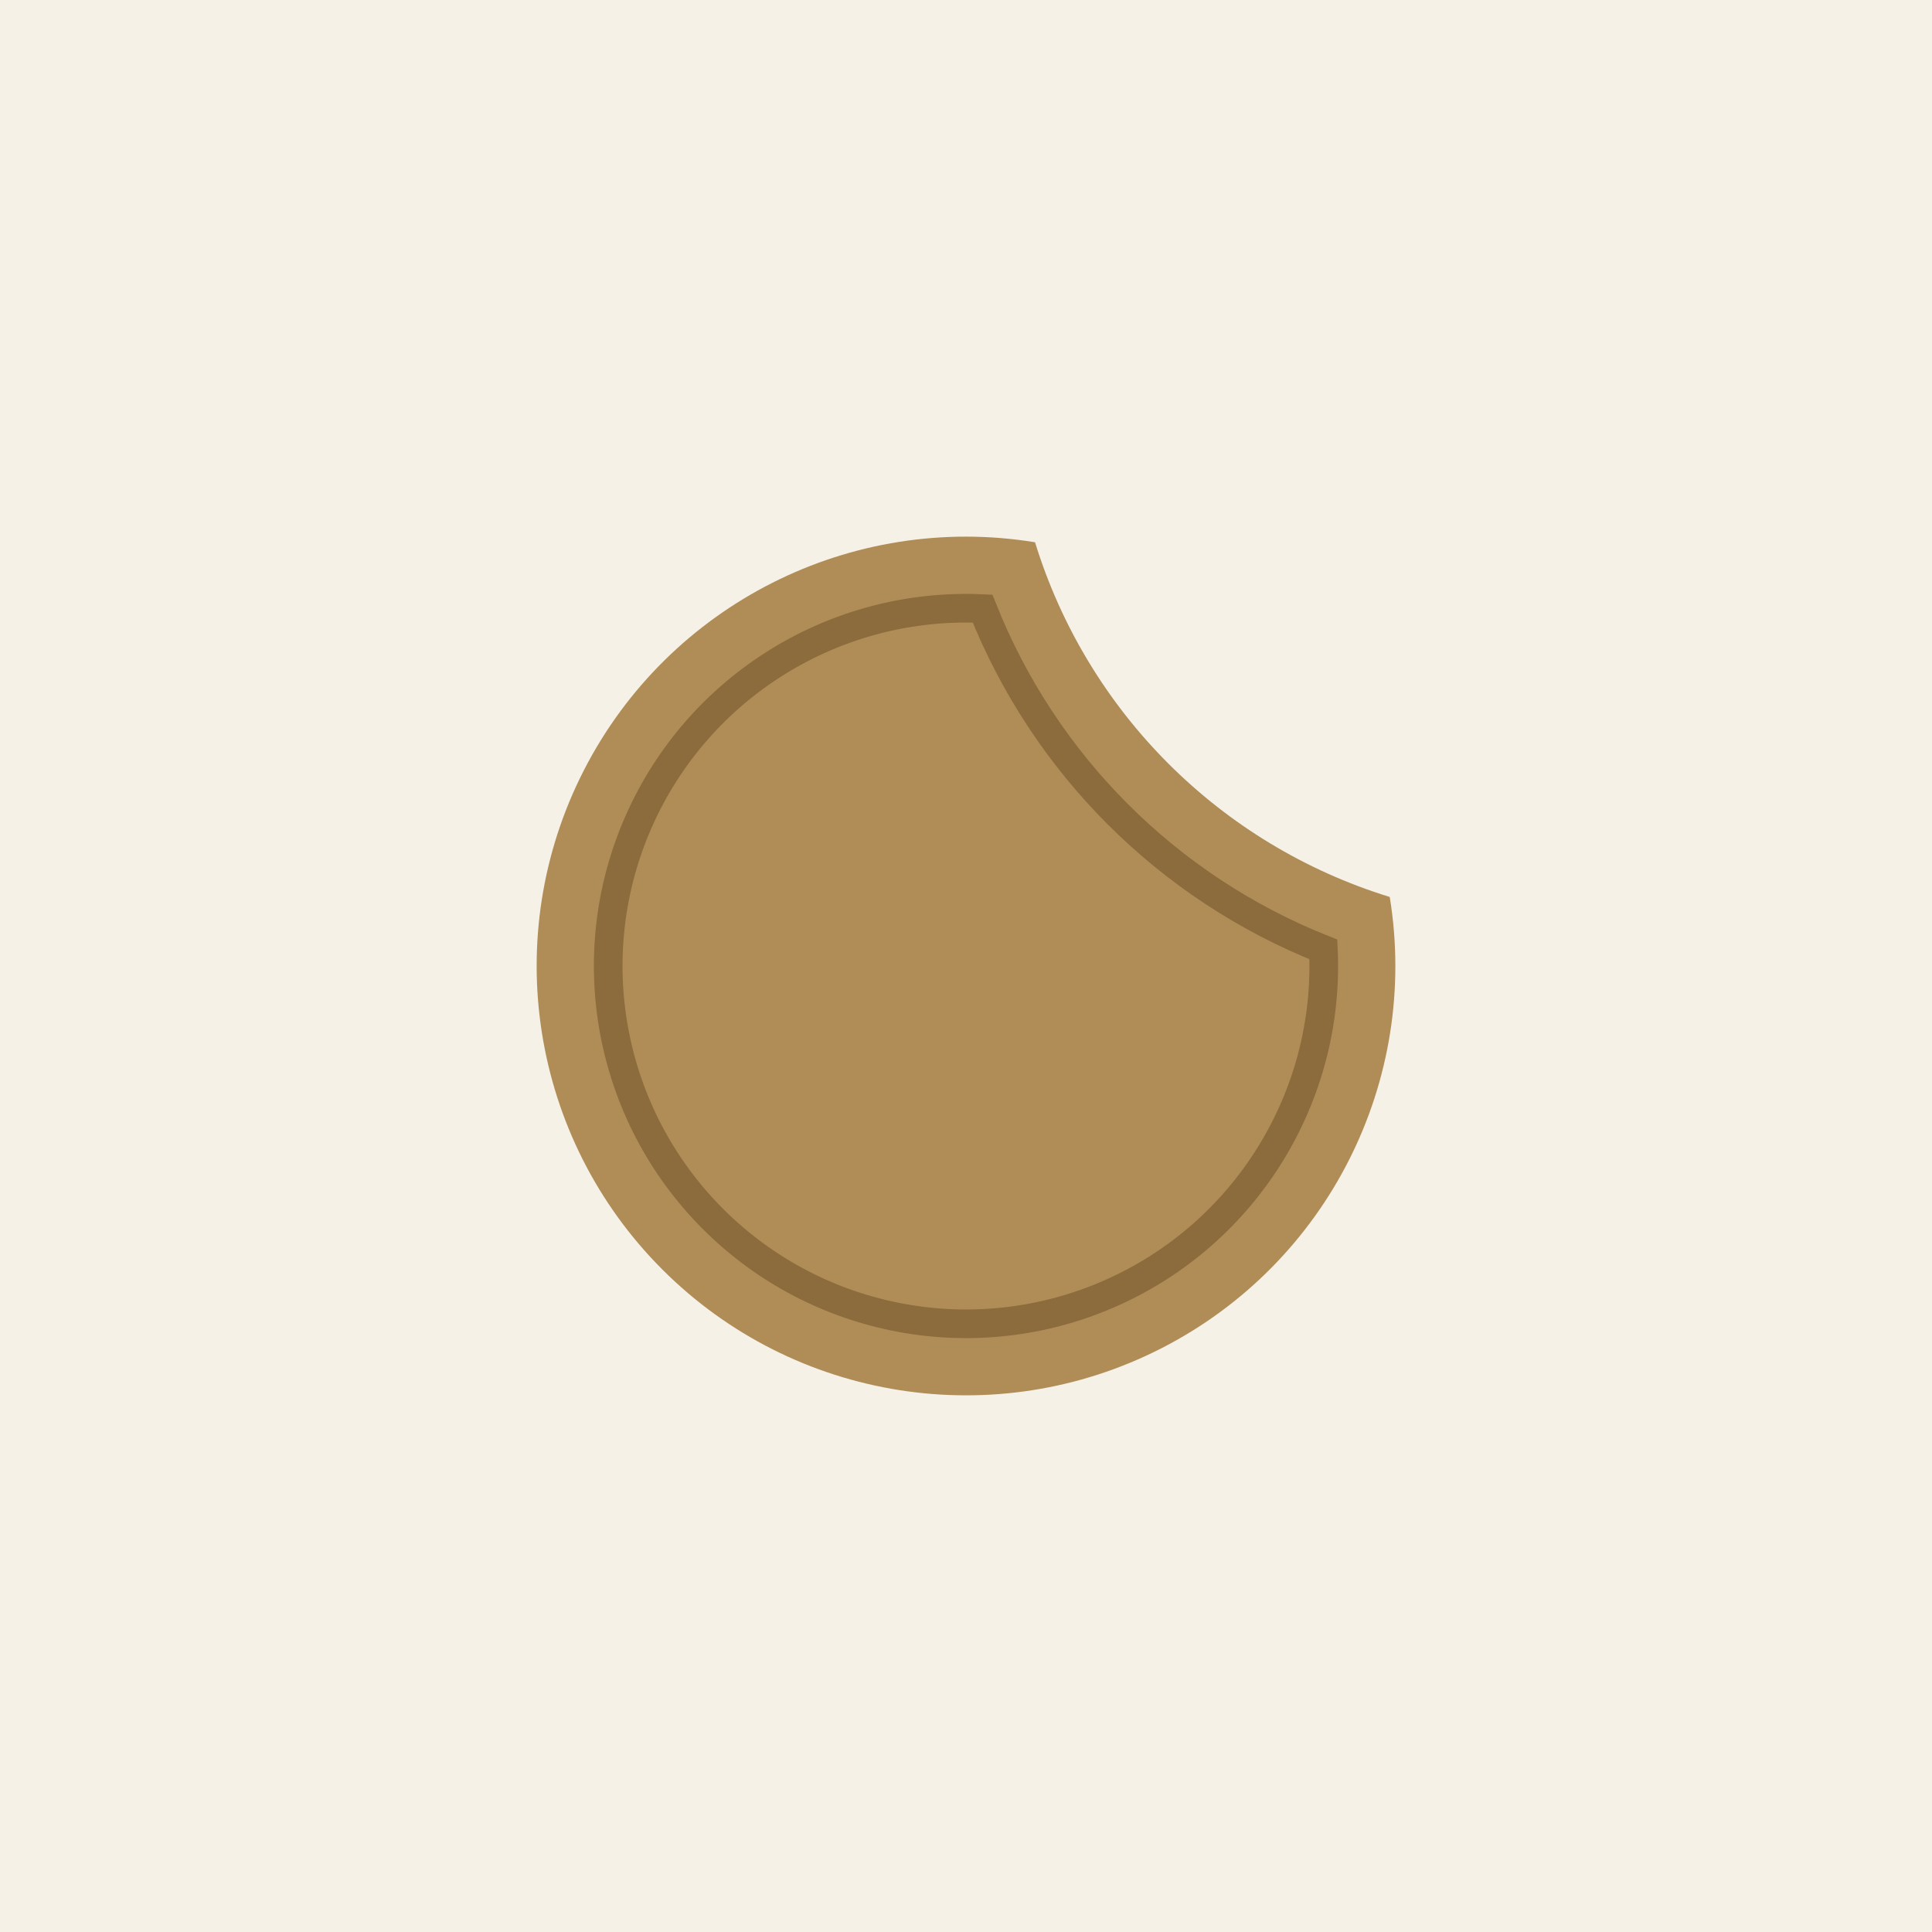
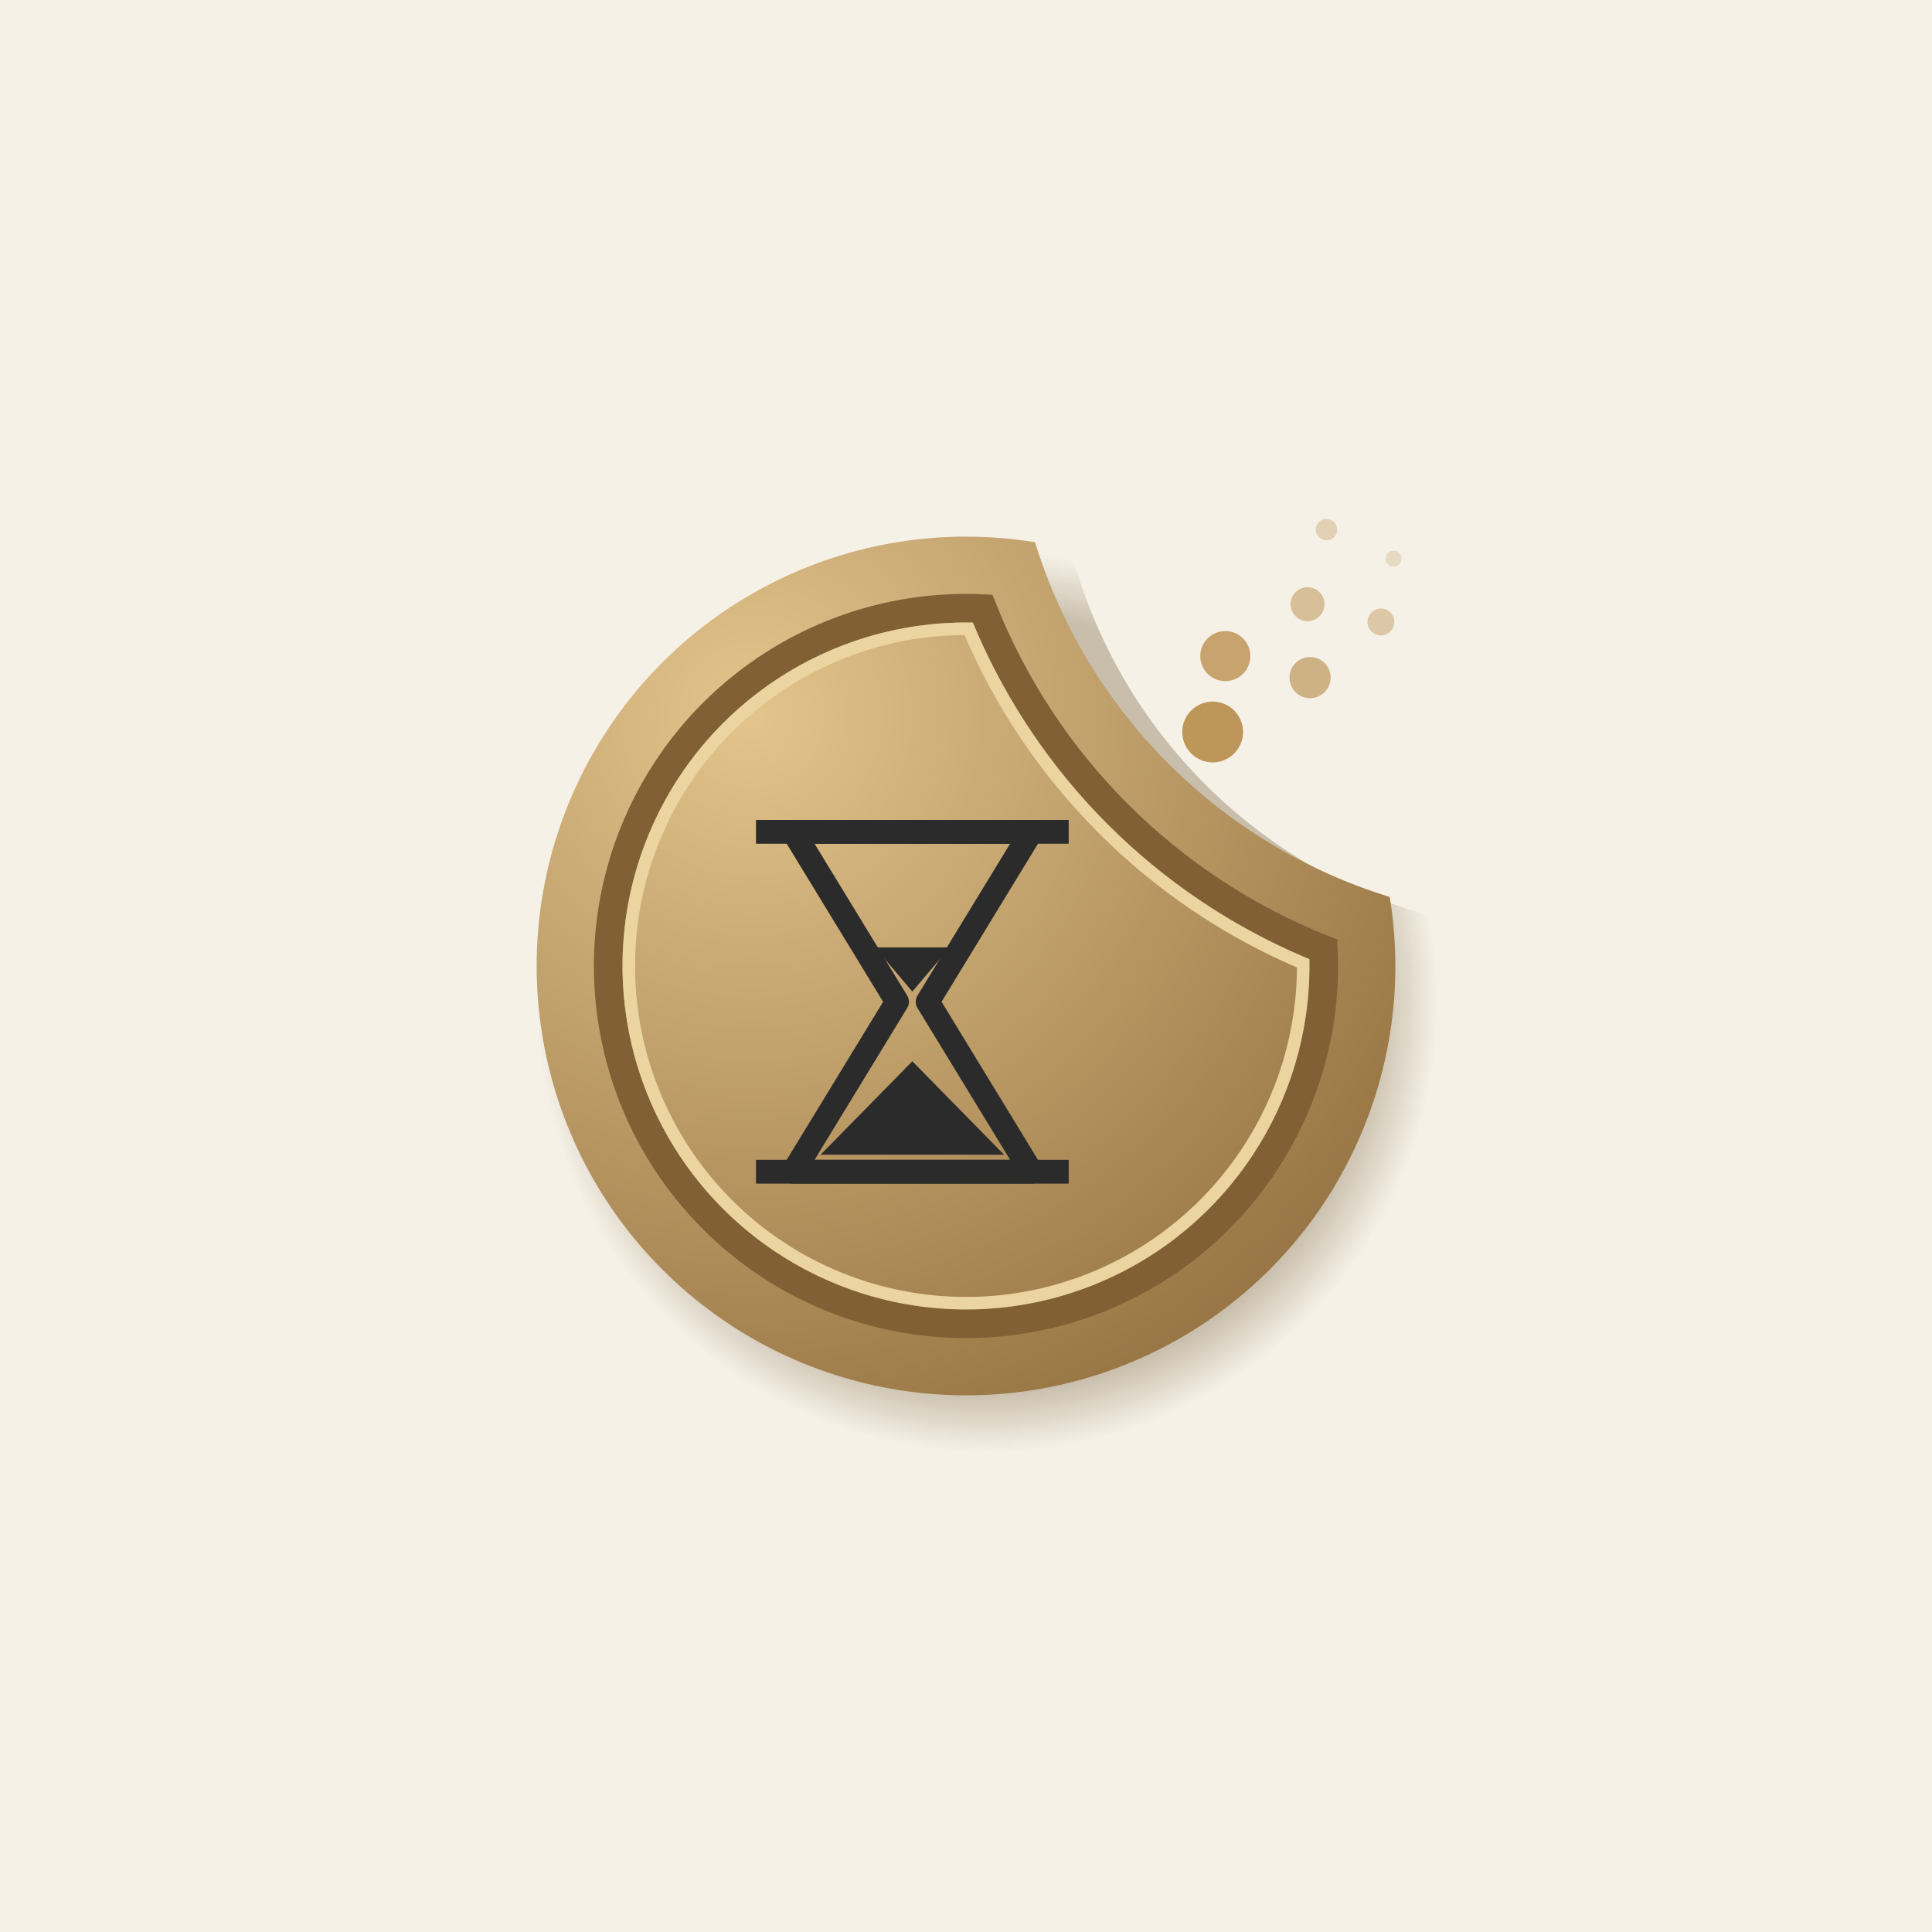
<svg xmlns="http://www.w3.org/2000/svg" viewBox="0 0 108 108" width="512" height="512">
-   <rect width="108" height="108" fill="#F6F1E7" />
-   <clipPath id="coin">
-     <path d="M57.859,30.312 A24,24 0 1,0 77.688,50.141 A30,30 0 0,1 57.859,30.312 Z" />
-   </clipPath>
-   <path d="M57.859,30.312 A24,24 0 1,0 77.688,50.141 A30,30 0 0,1 57.859,30.312 Z" fill="#B08D57" />
-   <path d="M54.927,34.022 A20,20 0 1,0 73.978,53.073 A34,34 0 0,1 54.927,34.022 Z" fill="none" stroke="#8C6B3C" stroke-width="1.6" clip-path="url(#coin)" />
+   <defs>
+     <radialGradient id="g0" gradientUnits="userSpaceOnUse" cx="55.2" cy="56" r="25.2">
+       <stop offset="0" stop-color="#6B5530" stop-opacity="0.33" />
+       <stop offset="0.86" stop-color="#6B5530" stop-opacity="0.33" />
+       <stop offset="1" stop-color="#6B5530" stop-opacity="0" />
+     </radialGradient>
+     <radialGradient id="g1" gradientUnits="userSpaceOnUse" cx="42" cy="40" r="44">
+       <stop offset="0" stop-color="#E2C48C" stop-opacity="1" />
+       <stop offset="1" stop-color="#967342" stop-opacity="1" />
+     </radialGradient>
+     <clipPath id="c2">
+       <path d="M57.859,30.312 A24,24 0 1,0 77.688,50.141 A30,30 0 0,1 57.859,30.312 Z" />
+     </clipPath>
+     <clipPath id="c3">
+       <path d="M57.859,30.312 A24,24 0 1,0 77.688,50.141 A30,30 0 0,1 57.859,30.312 Z" />
+     </clipPath>
+   </defs>
+   <g>
+     <rect x="0" y="0" width="108" height="108" fill="#F6F1E7" />
+     <path d="M60,31.261 A25.2,25.2 0 1,0 79.939,51.2 A28.8,28.8 0 0,1 60,31.261 Z" fill="url(#g0)" />
+     <path d="M57.859,30.312 A24,24 0 1,0 77.688,50.141 A30,30 0 0,1 57.859,30.312 Z" fill="url(#g1)" />
+     <path d="M54.927,34.022 A20,20 0 1,0 73.978,53.073 A34,34 0 0,1 54.927,34.022 Z" fill="none" stroke="#806034" stroke-width="1.6" clip-path="url(#c2)" />
+     <path d="M54.147,35.151 A18.85,18.85 0 1,0 72.849,53.853 A35.15,35.15 0 0,1 54.147,35.151 Z" fill="none" stroke="#ECD4A0" stroke-width="0.7" clip-path="url(#c3)" />
+     <path d="M44.35,46.5 L57.65,46.5 L51.855,56 L57.65,65.5 L44.35,65.5 L50.145,56 Z" fill="none" stroke="#2B2B2B" stroke-width="1.33" stroke-linejoin="round" />
+     <path d="M42.925,46.5 L59.075,46.5 M42.925,65.5 L59.075,65.5" fill="none" stroke="#2B2B2B" stroke-width="1.33" stroke-linecap="square" />
+     <path d="M45.87,64.55 L56.13,64.55 L51,59.325 Z M48.91,52.96 L53.09,52.96 L51,55.43 Z" fill="#2B2B2B" />
+     <path d="M66.089,40.919 a1.7,1.7 0 1,0 3.4,0 a1.7,1.7 0 1,0 -3.4,0 Z" fill="#BE965A" />
+     <path d="M67.096,36.676 a1.4,1.4 0 1,0 2.8,0 a1.4,1.4 0 1,0 -2.8,0 Z" fill="#BE965A" fill-opacity="0.85" />
+     <path d="M72.083,37.878 a1.15,1.15 0 1,0 2.3,0 a1.15,1.15 0 1,0 -2.3,0 Z" fill="#BE965A" fill-opacity="0.7" />
+     <path d="M72.142,33.777 a0.95,0.95 0 1,0 1.9,0 a0.95,0.95 0 1,0 -1.9,0 Z" fill="#BE965A" fill-opacity="0.55" />
+     <path d="M76.443,34.767 a0.75,0.75 0 1,0 1.5,0 a0.75,0.75 0 1,0 -1.5,0 Z" fill="#BE965A" fill-opacity="0.45" />
+     <path d="M73.553,29.605 a0.6,0.6 0 1,0 1.2,0 a0.6,0.6 0 1,0 -1.2,0 Z" fill="#BE965A" fill-opacity="0.35" />
+     <path d="M77.45,31.231 a0.45,0.45 0 1,0 0.9,0 a0.45,0.45 0 1,0 -0.9,0 Z" fill="#BE965A" fill-opacity="0.25" />
+   </g>
</svg>
